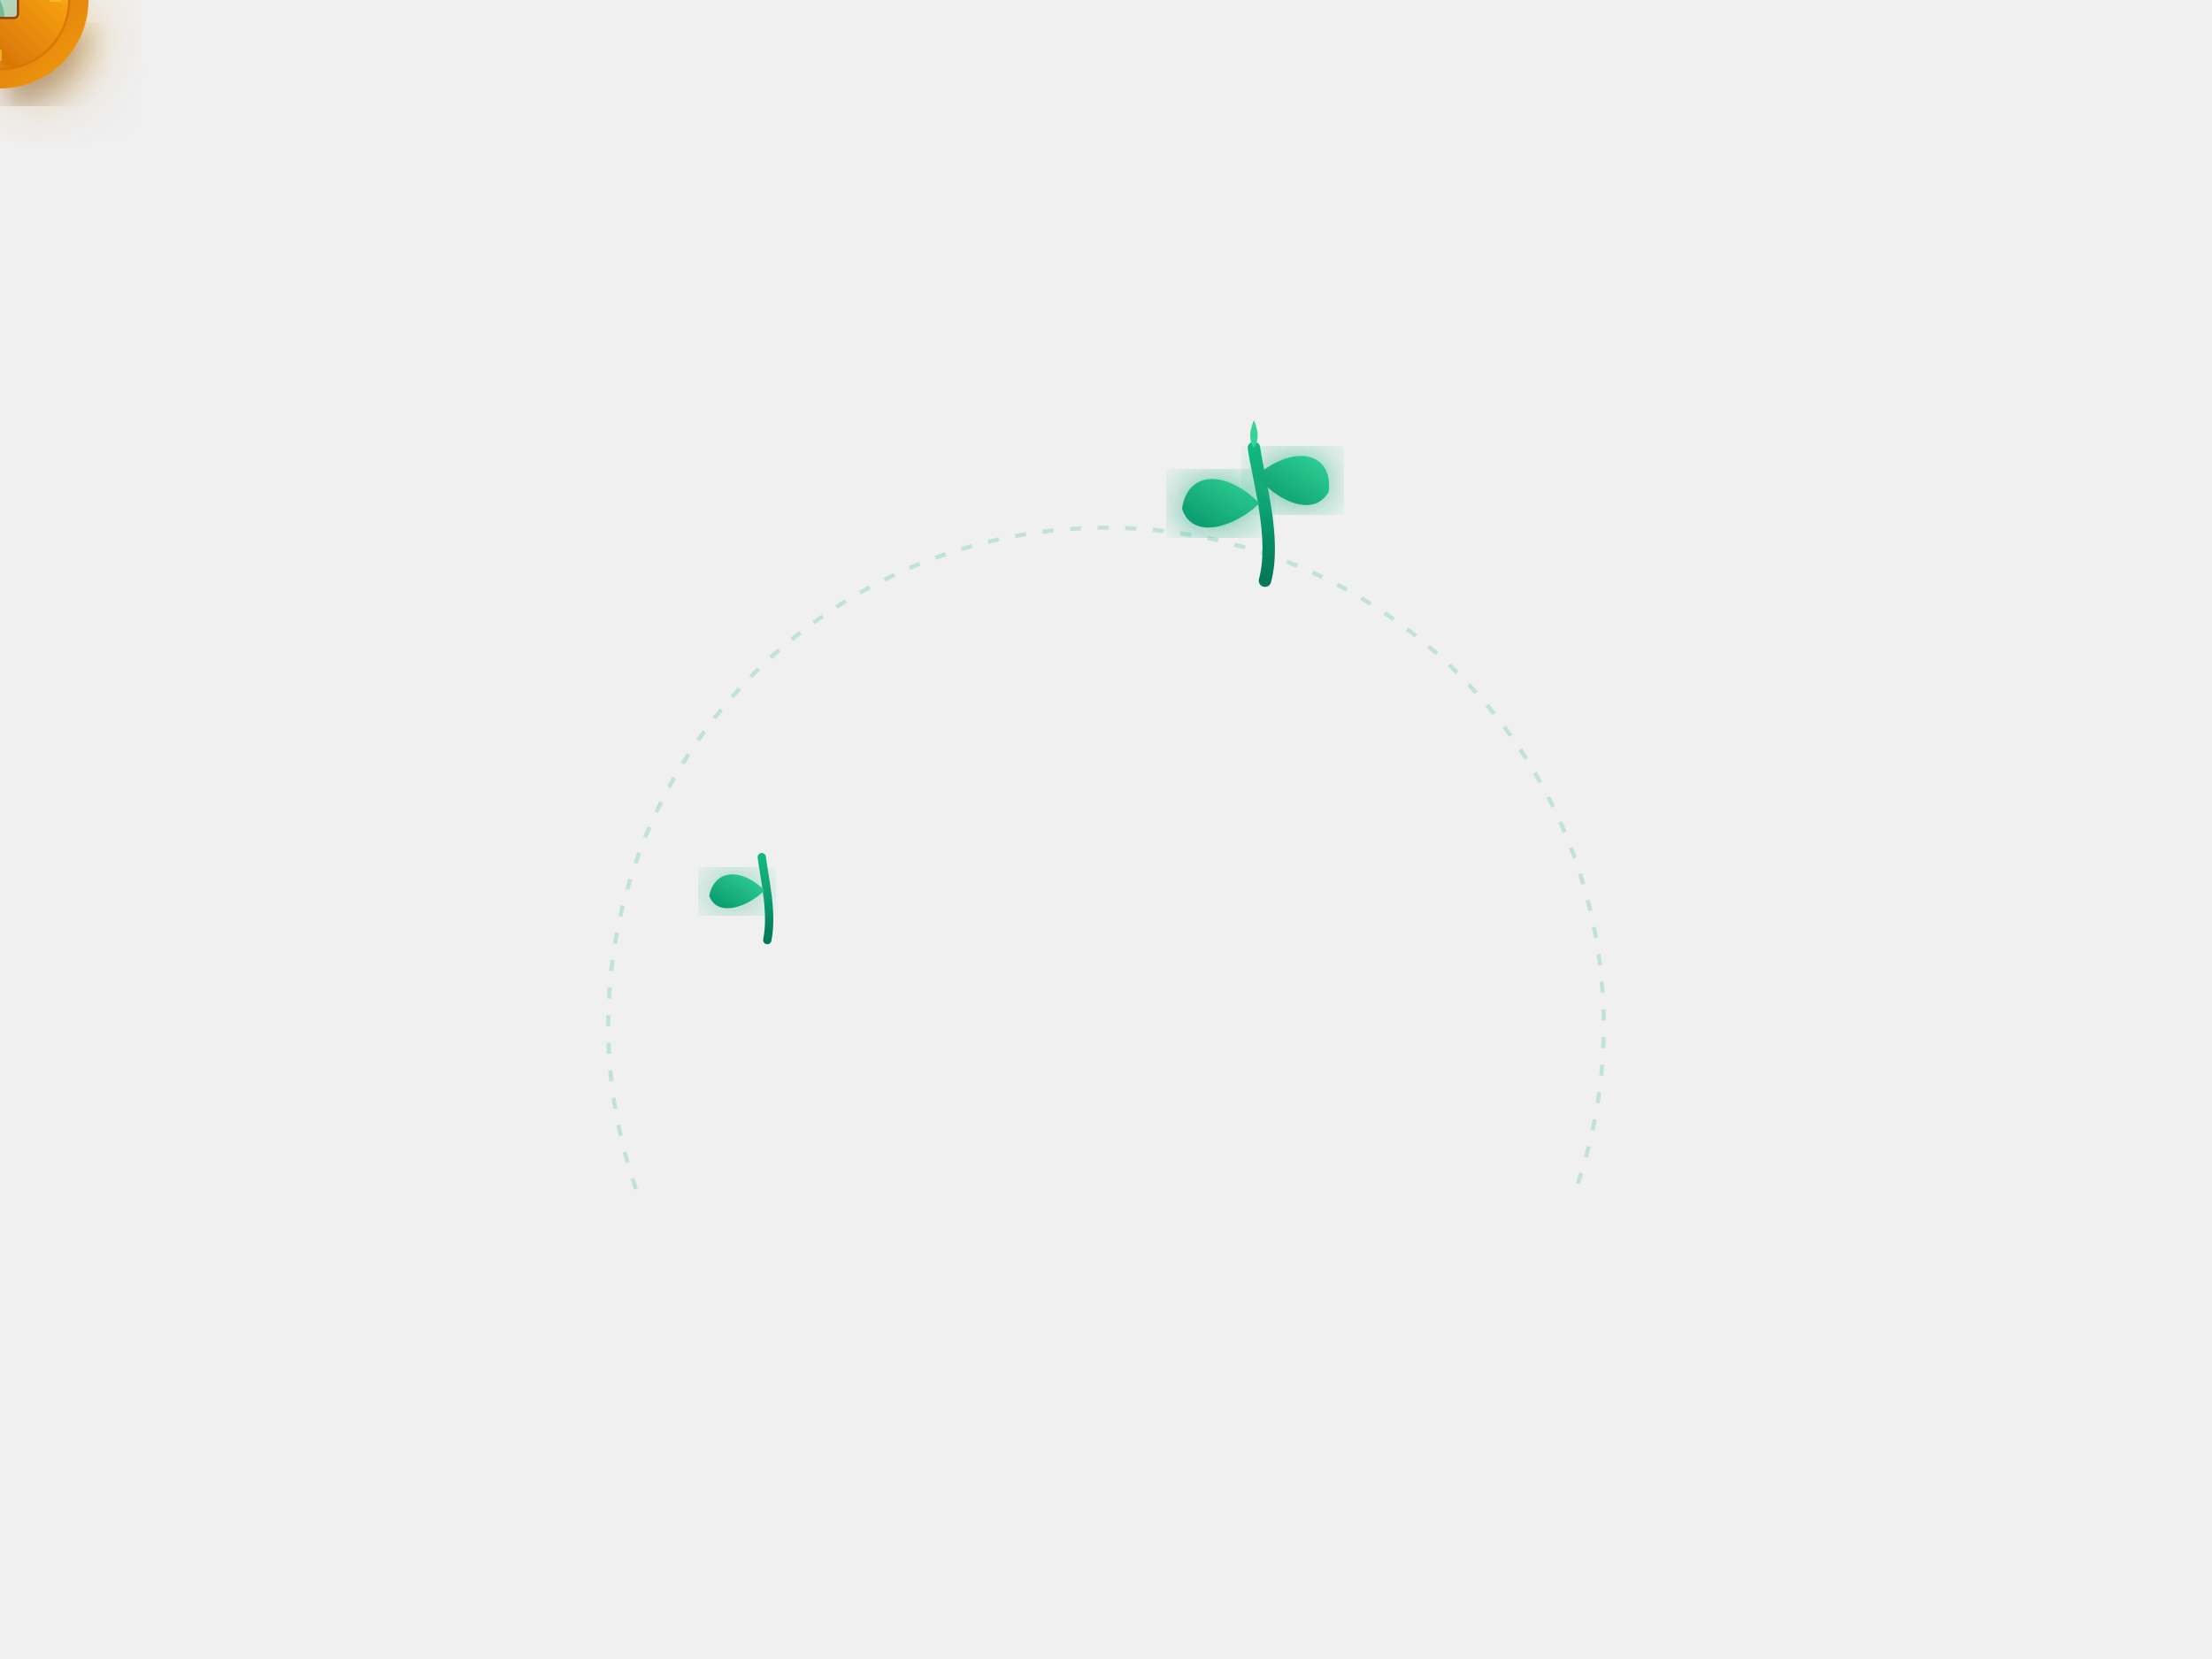
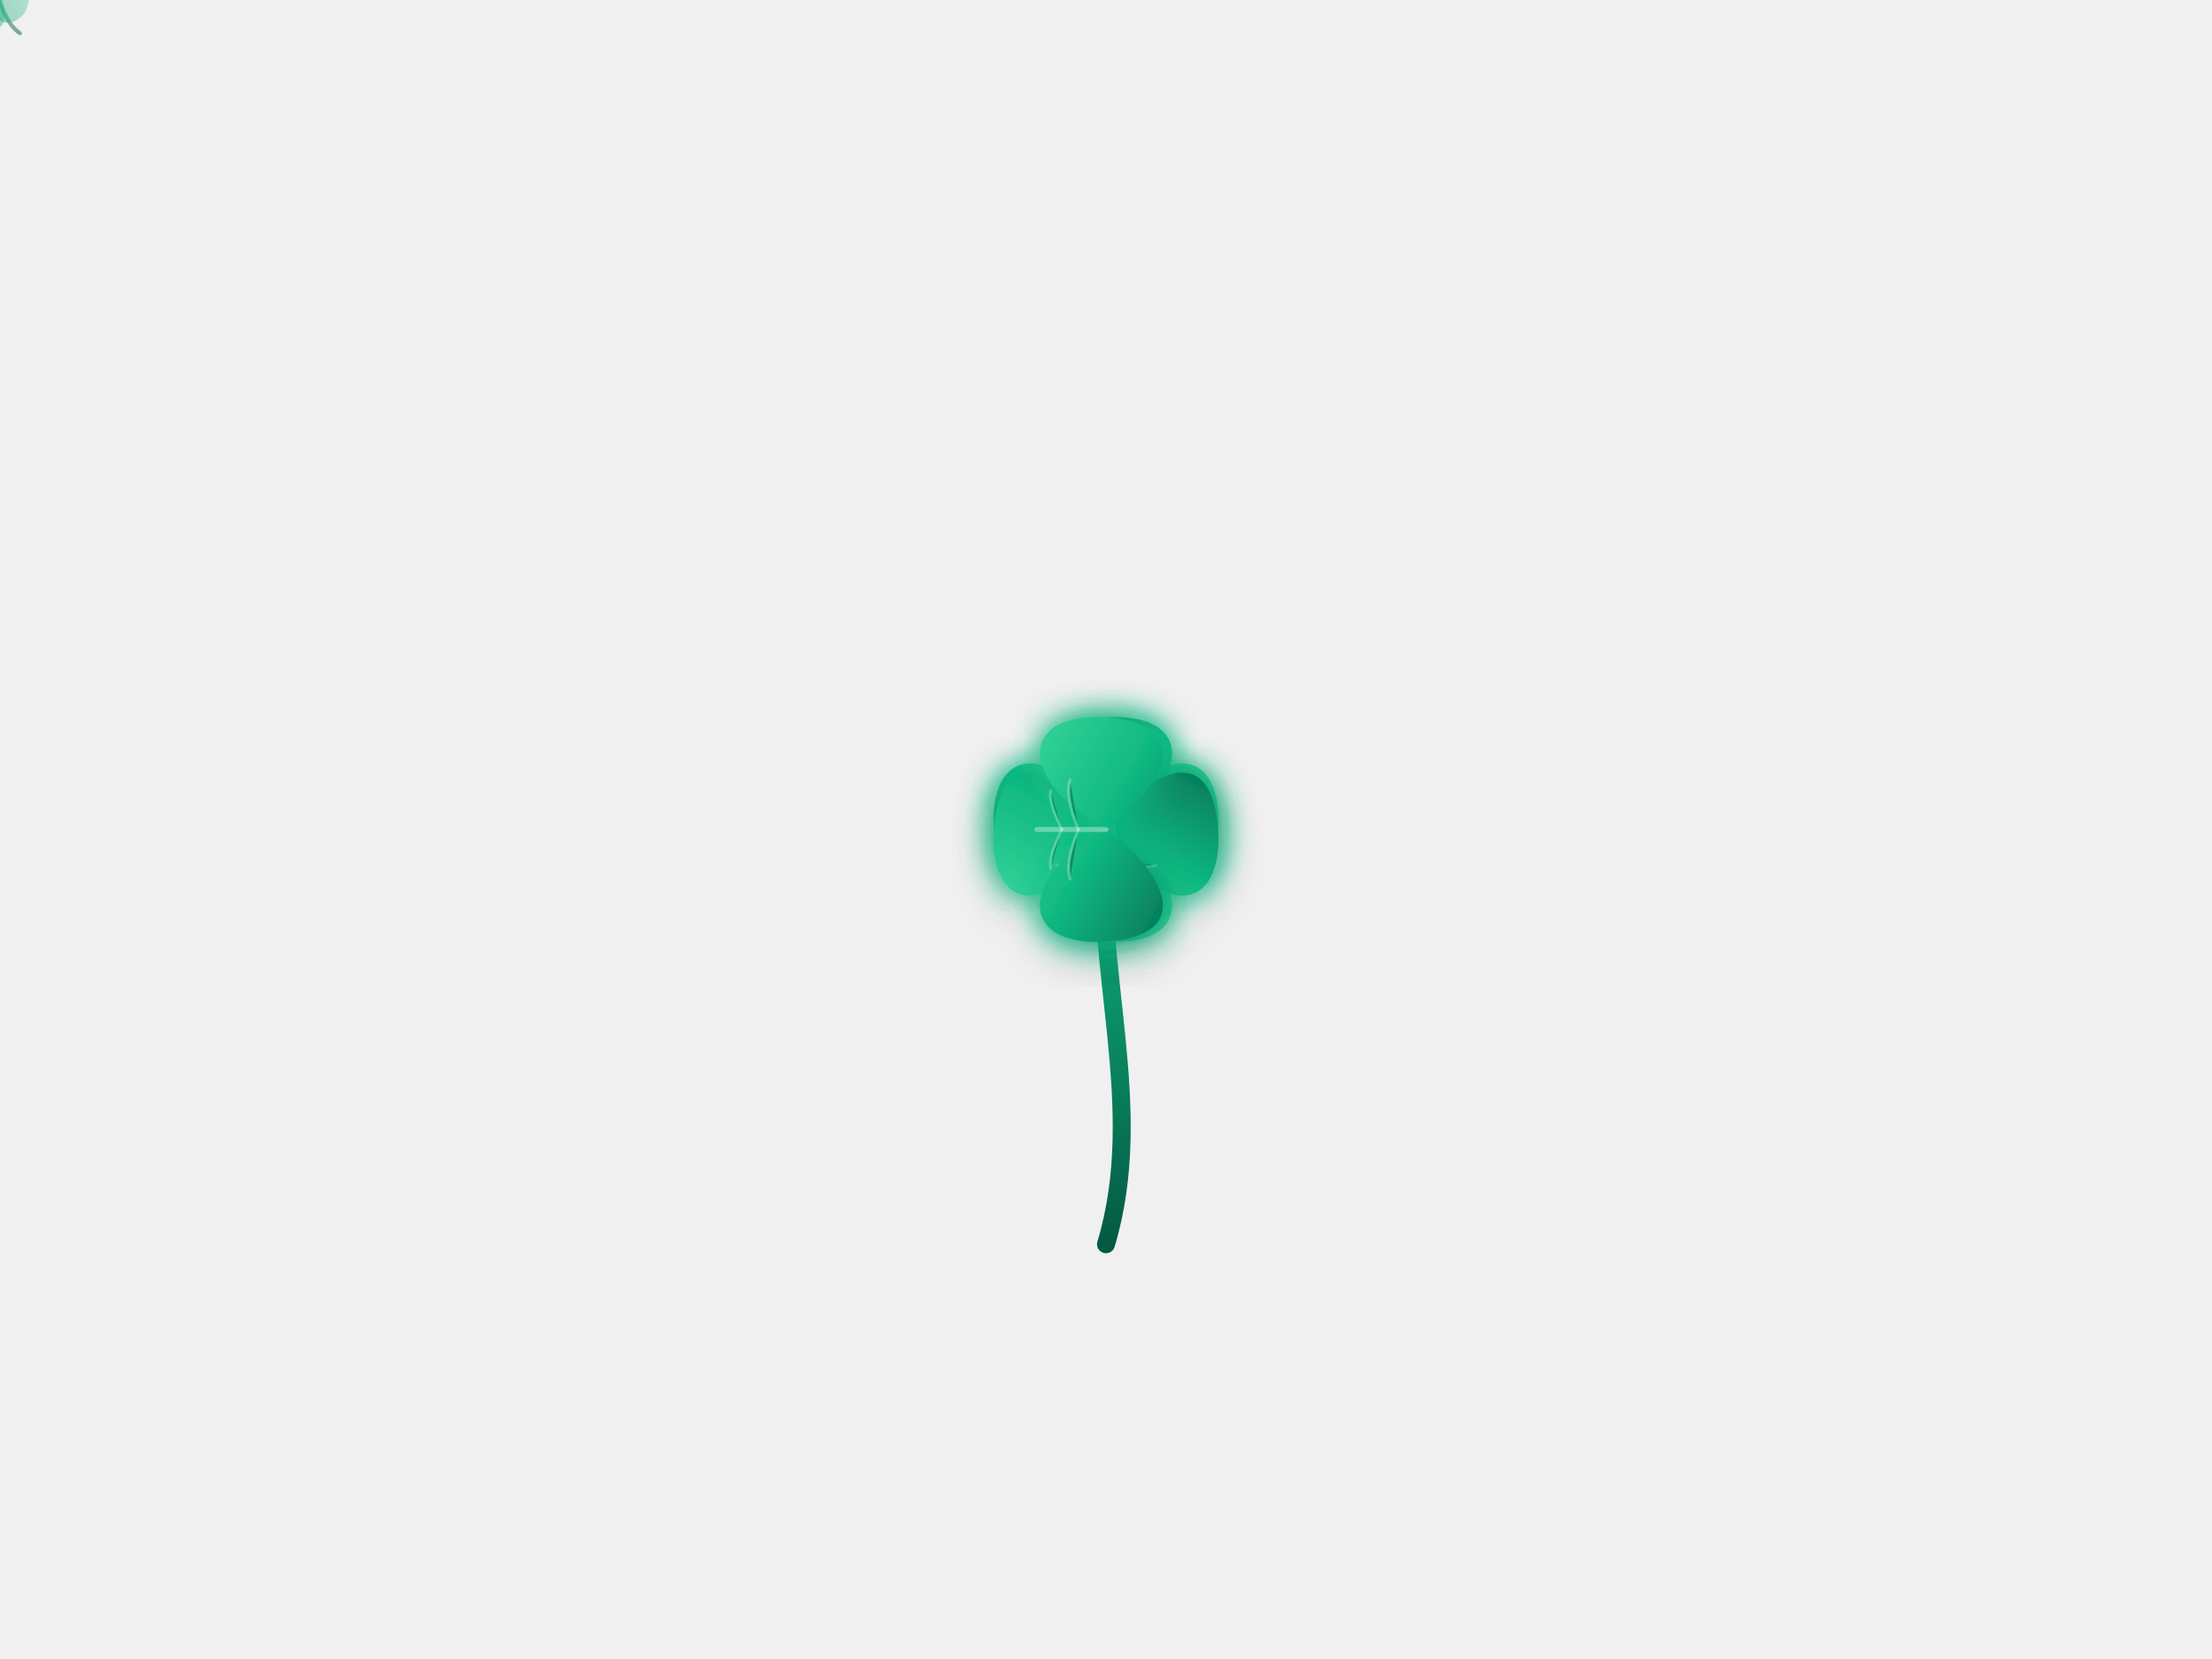
<svg xmlns="http://www.w3.org/2000/svg" viewBox="0 0 800 600" width="100%" height="100%">
  <defs>
-     <linearGradient id="platformGrad" x1="0%" y1="0%" x2="100%" y2="0%">
-       <stop offset="0%" stop-color="#10B981" stop-opacity="0" />
-       <stop offset="15%" stop-color="#10B981" stop-opacity="0.3" />
-       <stop offset="50%" stop-color="#34D399" stop-opacity="0.8" />
-       <stop offset="85%" stop-color="#10B981" stop-opacity="0.3" />
-       <stop offset="100%" stop-color="#10B981" stop-opacity="0" />
-     </linearGradient>
-     <linearGradient id="platformBase" x1="0%" y1="0%" x2="100%" y2="0%">
-       <stop offset="0%" stop-color="#047857" stop-opacity="0" />
-       <stop offset="20%" stop-color="#047857" stop-opacity="0.4" />
-       <stop offset="50%" stop-color="#047857" stop-opacity="0.7" />
-       <stop offset="80%" stop-color="#047857" stop-opacity="0.4" />
-       <stop offset="100%" stop-color="#047857" stop-opacity="0" />
-     </linearGradient>
-     <linearGradient id="barGrad1" x1="0%" y1="100%" x2="0%" y2="0%">
-       <stop offset="0%" stop-color="#045a43" />
-       <stop offset="100%" stop-color="#10B981" />
-     </linearGradient>
-     <linearGradient id="barGrad2" x1="0%" y1="100%" x2="0%" y2="0%">
+     <linearGradient id="cloverGrad" x1="0%" y1="100%" x2="100%" y2="0%">
      <stop offset="0%" stop-color="#047857" />
+       <stop offset="50%" stop-color="#10B981" />
      <stop offset="100%" stop-color="#34D399" />
    </linearGradient>
-     <linearGradient id="barGrad3" x1="0%" y1="100%" x2="0%" y2="0%">
-       <stop offset="0%" stop-color="#064e3b" />
-       <stop offset="100%" stop-color="#059669" />
-     </linearGradient>
-     <linearGradient id="goldRim" x1="0%" y1="0%" x2="100%" y2="100%">
-       <stop offset="0%" stop-color="#FCD34D" />
-       <stop offset="50%" stop-color="#D97706" />
-       <stop offset="100%" stop-color="#F59E0B" />
-     </linearGradient>
-     <linearGradient id="goldFace" x1="100%" y1="0%" x2="0%" y2="100%">
-       <stop offset="0%" stop-color="#FBE588" />
-       <stop offset="30%" stop-color="#F59E0B" />
-       <stop offset="70%" stop-color="#D97706" />
-       <stop offset="100%" stop-color="#FCD34D" />
-     </linearGradient>
    <linearGradient id="stemGrad" x1="0%" y1="100%" x2="0%" y2="0%">
-       <stop offset="0%" stop-color="#047857" />
+       <stop offset="0%" stop-color="#045a43" />
      <stop offset="100%" stop-color="#10B981" />
    </linearGradient>
    <linearGradient id="leafGrad" x1="0%" y1="100%" x2="100%" y2="0%">
      <stop offset="0%" stop-color="#059669" />
      <stop offset="100%" stop-color="#34D399" />
    </linearGradient>
    <filter id="softGlow" x="-20%" y="-20%" width="140%" height="140%">
-       <feGaussianBlur stdDeviation="8" result="blur" />
+       <feGaussianBlur stdDeviation="6" result="blur" />
      <feComposite in="SourceGraphic" in2="blur" operator="over" />
    </filter>
-     <filter id="coinGlow" x="-30%" y="-30%" width="160%" height="160%">
-       <feGaussianBlur stdDeviation="12" result="blur" />
-       <feComponentTransfer in="blur" result="glow">
-         <feFuncA type="linear" slope="0.6" />
-       </feComponentTransfer>
-       <feMerge>
-         <feMergeNode in="glow" />
-         <feMergeNode in="SourceGraphic" />
-       </feMerge>
+     <filter id="dropShadow" x="-20%" y="-20%" width="140%" height="140%">
+       <feDropShadow dx="0" dy="6" stdDeviation="5" flood-color="#000000" flood-opacity="0.15" />
    </filter>
-     <filter id="dropShadow" x="-10%" y="-10%" width="120%" height="130%">
-       <feDropShadow dx="0" dy="8" stdDeviation="6" flood-color="#000000" flood-opacity="0.35" />
-     </filter>
-     <mask id="coinHole">
-       <rect x="-100" y="-100" width="200" height="200" fill="#ffffff" />
-       <rect x="-6.5" y="-6.5" width="13" height="13" rx="1.5" fill="#000000" />
-     </mask>
-     <radialGradient id="sparkGlow" cx="50%" cy="50%" r="50%">
-       <stop offset="0%" stop-color="#FCD34D" stop-opacity="1" />
-       <stop offset="100%" stop-color="#F59E0B" stop-opacity="0" />
-     </radialGradient>
  </defs>
-   <path d="M 230 430 A 180 180 0 1 1 570 430" fill="none" stroke="#10B981" stroke-width="1.5" stroke-dasharray="4,6" opacity="0.22" />
-   <g filter="url(#dropShadow)">
-     <line x1="150" y1="450" x2="650" y2="450" stroke="url(#platformBase)" stroke-width="6" stroke-linecap="round" />
-     <line x1="180" y1="450" x2="620" y2="450" stroke="url(#platformGrad)" stroke-width="2" stroke-linecap="round" />
-   </g>
  <g>
    <animateMotion path="M 120 -50 C 90 100, 220 220, 100 350 S 200 480, 80 650" dur="14s" repeatCount="indefinite" rotate="auto" />
    <g>
      <animateTransform attributeName="transform" type="rotate" values="0; 360" dur="7s" repeatCount="indefinite" />
-       <path d="M 0 0 C -10 -5 -15 5 -10 12 C -5 15 5 10 0 0 Z" fill="#047857" opacity="0.4" transform="scale(1.2)" />
+       <g transform="scale(1.2)">
+         <path d="M 0 0 C -8 -10 -15 -5 -10 5 C -5 12 5 10 0 0 Z" fill="url(#leafGrad)" opacity="0.45" />
+         <path d="M 0 0 C 1 4 3 8 6 10" stroke="url(#stemGrad)" stroke-width="1.2" stroke-linecap="round" fill="none" opacity="0.5" />
+       </g>
    </g>
  </g>
  <g>
    <animateMotion path="M 680 -50 C 720 120, 580 260, 680 390 S 550 500, 640 650" dur="12s" repeatCount="indefinite" rotate="auto" />
    <g>
      <animateTransform attributeName="transform" type="rotate" values="360; 0" dur="6s" repeatCount="indefinite" />
-       <path d="M 0 0 C 12 -5 18 5 12 12 C 5 15 -5 10 0 0 Z" fill="#10B981" opacity="0.3" transform="scale(0.9)" />
-     </g>
-   </g>
-   <rect x="250" y="450" width="55" height="0" rx="8" fill="url(#barGrad1)" filter="url(#dropShadow)">
-     <animate attributeName="height" from="0" to="110" dur="1s" begin="0.2s" fill="freeze" calcMode="spline" keyTimes="0;1" keySplines="0.175, 0.885, 0.32, 1.1" />
-     <animate attributeName="y" from="450" to="340" dur="1s" begin="0.2s" fill="freeze" calcMode="spline" keyTimes="0;1" keySplines="0.175, 0.885, 0.32, 1.1" />
-   </rect>
-   <rect x="340" y="450" width="55" height="0" rx="8" fill="url(#barGrad2)" filter="url(#dropShadow)">
-     <animate attributeName="height" from="0" to="170" dur="1.1s" begin="0.5s" fill="freeze" calcMode="spline" keyTimes="0;1" keySplines="0.175, 0.885, 0.32, 1.1" />
-     <animate attributeName="y" from="450" to="280" dur="1.1s" begin="0.5s" fill="freeze" calcMode="spline" keyTimes="0;1" keySplines="0.175, 0.885, 0.32, 1.1" />
-   </rect>
-   <rect x="430" y="450" width="55" height="0" rx="8" fill="url(#barGrad3)" filter="url(#dropShadow)">
-     <animate attributeName="height" from="0" to="240" dur="1.2s" begin="0.8s" fill="freeze" calcMode="spline" keyTimes="0;1" keySplines="0.175, 0.885, 0.32, 1.15" />
-     <animate attributeName="y" from="450" to="210" dur="1.2s" begin="0.8s" fill="freeze" calcMode="spline" keyTimes="0;1" keySplines="0.175, 0.885, 0.32, 1.15" />
-   </rect>
-   <g transform="translate(277.5, 340)">
-     <g>
-       <animateTransform attributeName="transform" type="scale" from="0 0" to="1 1" dur="1.0s" begin="1.0s" fill="freeze" calcMode="spline" keyTimes="0;1" keySplines="0.175, 0.885, 0.32, 1.25" />
-       <path d="M 0 0 C 2 -10 -1 -22 -2 -30" stroke="url(#stemGrad)" stroke-width="3" stroke-linecap="round" fill="none" />
-       <g transform="translate(-1, -18)">
-         <g>
-           <animateTransform attributeName="transform" type="scale" from="0 0" to="1 1" dur="0.8s" begin="1.0s" fill="freeze" />
-           <g>
-             <animateTransform attributeName="transform" type="rotate" values="-30; -10; -30" dur="5.5s" begin="1.8s" repeatCount="indefinite" calcMode="spline" keyTimes="0; 0.5; 1" keySplines="0.445, 0.05, 0.55, 0.95; 0.445, 0.05, 0.55, 0.95" />
-             <path d="M 0 0 C -8 -8 -18 -8 -20 2 C -17 10 -6 6 0 0 Z" fill="url(#leafGrad)" filter="url(#softGlow)" />
-           </g>
-         </g>
+       <g transform="scale(0.9)">
+         <path d="M 0 0 C 8 -10 15 -5 10 5 C 5 12 -5 10 0 0 Z" fill="url(#leafGrad)" opacity="0.35" />
+         <path d="M 0 0 C -1 4 -3 8 -6 10" stroke="url(#stemGrad)" stroke-width="1.0" stroke-linecap="round" fill="none" opacity="0.4" />
      </g>
    </g>
  </g>
-   <g transform="translate(457.5, 210)">
-     <g>
-       <animateTransform attributeName="transform" type="scale" from="0 0" to="1 1" dur="1.2s" begin="1.6s" fill="freeze" calcMode="spline" keyTimes="0;1" keySplines="0.175, 0.885, 0.32, 1.275" />
-       <animateTransform attributeName="transform" type="scale" values="1 1; 1 0.75; 1 1.10; 1 0.92; 1 1.03; 1 1" keyTimes="0; 0.15; 0.35; 0.55; 0.75; 1" dur="1.2s" begin="3.3s" fill="freeze" additive="sum" calcMode="spline" keySplines="0.33, 1, 0.68, 1; 0.33, 1, 0.68, 1; 0.33, 1, 0.68, 1; 0.33, 1, 0.68, 1; 0.33, 1, 0.68, 1" />
-       <path d="M 0 0 C 4 -15 -2 -35 -4 -48" stroke="url(#stemGrad)" stroke-width="4.5" stroke-linecap="round" fill="none" />
-       <g transform="translate(-2, -28)">
-         <g>
-           <animateTransform attributeName="transform" type="scale" from="0 0" to="1 1" dur="0.9s" begin="1.6s" fill="freeze" calcMode="spline" keyTimes="0;1" keySplines="0.175, 0.885, 0.32, 1.15" />
-           <g>
-             <animateTransform attributeName="transform" type="rotate" values="-40; -15; -40" dur="6s" begin="2.5s" repeatCount="indefinite" calcMode="spline" keyTimes="0; 0.5; 1" keySplines="0.445, 0.05, 0.55, 0.95; 0.445, 0.05, 0.55, 0.95" />
-             <path d="M 0 0 C -12 -12 -26 -12 -28 2 C -24 14 -8 8 0 0 Z" fill="url(#leafGrad)" filter="url(#softGlow)" />
-           </g>
-         </g>
+   <g transform="translate(400, 450)">
+     <animateTransform attributeName="transform" type="rotate" values="-3; 4; -3" dur="8s" repeatCount="indefinite" calcMode="spline" keyTimes="0; 0.5; 1" keySplines="0.44, 0.05, 0.55, 0.95; 0.44, 0.05, 0.55, 0.95" additive="sum" />
+     <path d="M 0 0 C 15 -50 -5 -100 0 -150" stroke="url(#stemGrad)" stroke-width="6.5" stroke-linecap="round" fill="none" />
+     <g transform="translate(0, -150)" filter="url(#dropShadow)">
+       <g transform="rotate(0)">
+         <path d="M 0 0 C -20 -35 -45 -30 -40 5 C -35 35 -10 15 0 0 C 10 15 35 35 40 5 C 45 -30 20 -35 0 0 Z" fill="url(#cloverGrad)" filter="url(#softGlow)" />
+         <path d="M 0 0 L 0 -25" stroke="#ffffff" stroke-width="1.8" opacity="0.35" stroke-linecap="round" />
+         <path d="M 0 -10 Q -12 -15 -18 -13 M 0 -16 Q -10 -21 -14 -20" stroke="#ffffff" stroke-width="1.0" opacity="0.25" stroke-linecap="round" />
+         <path d="M 0 -10 Q 12 -15 18 -13 M 0 -16 Q 10 -21 14 -20" stroke="#ffffff" stroke-width="1.0" opacity="0.25" stroke-linecap="round" />
      </g>
-       <g transform="translate(-3, -38)">
-         <g>
-           <animateTransform attributeName="transform" type="scale" from="0 0" to="1 1" dur="0.9s" begin="1.78s" fill="freeze" calcMode="spline" keyTimes="0;1" keySplines="0.175, 0.885, 0.32, 1.15" />
-           <g>
-             <animateTransform attributeName="transform" type="rotate" values="40; 20; 40" dur="6.5s" begin="2.68s" repeatCount="indefinite" calcMode="spline" keyTimes="0; 0.5; 1" keySplines="0.445, 0.05, 0.55, 0.95; 0.445, 0.05, 0.55, 0.95" />
-             <path d="M 0 0 C 14 -12 28 -8 26 6 C 20 16 6 8 0 0 Z" fill="url(#leafGrad)" filter="url(#softGlow)" />
-           </g>
-         </g>
+       <g transform="rotate(90)">
+         <path d="M 0 0 C -20 -35 -45 -30 -40 5 C -35 35 -10 15 0 0 C 10 15 35 35 40 5 C 45 -30 20 -35 0 0 Z" fill="url(#cloverGrad)" filter="url(#softGlow)" />
+         <path d="M 0 0 L 0 -25" stroke="#ffffff" stroke-width="1.8" opacity="0.35" stroke-linecap="round" />
+         <path d="M 0 -10 Q -12 -15 -18 -13 M 0 -16 Q -10 -21 -14 -20" stroke="#ffffff" stroke-width="1.0" opacity="0.25" stroke-linecap="round" />
+         <path d="M 0 -10 Q 12 -15 18 -13 M 0 -16 Q 10 -21 14 -20" stroke="#ffffff" stroke-width="1.0" opacity="0.25" stroke-linecap="round" />
      </g>
-       <path d="M -4 -48 C -7 -52 -4 -58 -4 -58 C -4 -58 -1 -52 -4 -48 Z" fill="#34D399" />
-     </g>
-   </g>
-   <g>
-     <animateTransform attributeName="transform" type="translate" values="457.5 -100; 457.5 125; 457.5 90; 457.5 125; 457.5 115; 457.5 120" keyTimes="0; 0.55; 0.72; 0.85; 0.93; 1" keySplines="0.47, 0, 0.745, 0.715; 0.33, 1, 0.68, 1; 0.47, 0, 0.745, 0.715; 0.33, 1, 0.68, 1; 0.47, 0, 0.745, 0.715" calcMode="spline" dur="1.8s" begin="2.3s" fill="freeze" />
-     <animateTransform attributeName="transform" type="rotate" values="0; -12; 18; -10; 6; -3; 0" keyTimes="0; 0.55; 0.72; 0.85; 0.93; 0.97; 1" keySplines="0.4, 0, 0.2, 1; 0.33, 1, 0.68, 1; 0.33, 1, 0.68, 1; 0.33, 1, 0.68, 1; 0.33, 1, 0.68, 1; 0.33, 1, 0.68, 1" calcMode="spline" dur="1.8s" begin="2.3s" fill="freeze" additive="sum" />
-     <g>
-       <animateTransform attributeName="transform" type="translate" values="0 0; 0 -8; 0 0" dur="4.5s" begin="4.1s" repeatCount="indefinite" calcMode="spline" keyTimes="0; 0.5; 1" keySplines="0.445, 0.05, 0.55, 0.95; 0.445, 0.05, 0.55, 0.95" />
-       <g filter="url(#coinGlow)">
-         <animateTransform attributeName="transform" type="scale" values="1 1; 0.02 1; -1 1; 0.02 1; 1 1" dur="3.2s" repeatCount="indefinite" keyTimes="0; 0.25; 0.5; 0.75; 1" keySplines="0.455, 0.03, 0.515, 0.955; 0.455, 0.03, 0.515, 0.955; 0.455, 0.03, 0.515, 0.955; 0.455, 0.03, 0.515, 0.955" calcMode="spline" />
-         <circle cx="0" cy="0" r="32" fill="url(#goldRim)" filter="url(#dropShadow)" mask="url(#coinHole)" />
-         <circle cx="0" cy="0" r="25" fill="url(#goldFace)" stroke="#D97706" stroke-width="0.8" mask="url(#coinHole)" />
-         <rect x="-6.5" y="-6.5" width="13" height="13" rx="1.5" fill="none" stroke="#92400E" stroke-width="0.8" />
-         <g stroke="#FCD34D" stroke-width="1.2" opacity="0.6">
-           <line x1="0" y1="-18" x2="0" y2="-22" />
-           <line x1="0" y1="18" x2="0" y2="22" />
-           <line x1="-18" y1="0" x2="-22" y2="0" />
-           <line x1="18" y1="0" x2="22" y2="0" />
-         </g>
+       <g transform="rotate(180)">
+         <path d="M 0 0 C -20 -35 -45 -30 -40 5 C -35 35 -10 15 0 0 C 10 15 35 35 40 5 C 45 -30 20 -35 0 0 Z" fill="url(#cloverGrad)" filter="url(#softGlow)" />
+         <path d="M 0 0 L 0 -25" stroke="#ffffff" stroke-width="1.8" opacity="0.35" stroke-linecap="round" />
+         <path d="M 0 -10 Q -12 -15 -18 -13 M 0 -16 Q -10 -21 -14 -20" stroke="#ffffff" stroke-width="1.0" opacity="0.25" stroke-linecap="round" />
+         <path d="M 0 -10 Q 12 -15 18 -13 M 0 -16 Q 10 -21 14 -20" stroke="#ffffff" stroke-width="1.0" opacity="0.25" stroke-linecap="round" />
+       </g>
+       <g transform="rotate(270)">
+         <path d="M 0 0 C -20 -35 -45 -30 -40 5 C -35 35 -10 15 0 0 C 10 15 35 35 40 5 C 45 -30 20 -35 0 0 Z" fill="url(#cloverGrad)" filter="url(#softGlow)" />
+         <path d="M 0 0 L 0 -25" stroke="#ffffff" stroke-width="1.8" opacity="0.35" stroke-linecap="round" />
+         <path d="M 0 -10 Q -12 -15 -18 -13 M 0 -16 Q -10 -21 -14 -20" stroke="#ffffff" stroke-width="1.0" opacity="0.25" stroke-linecap="round" />
+         <path d="M 0 -10 Q 12 -15 18 -13 M 0 -16 Q 10 -21 14 -20" stroke="#ffffff" stroke-width="1.0" opacity="0.25" stroke-linecap="round" />
      </g>
    </g>
  </g>
-   <g transform="translate(457.5, 125)">
-     <circle cx="0" cy="0" r="4" fill="url(#sparkGlow)" opacity="0">
-       <animate attributeName="opacity" values="0; 1; 0.8; 0" dur="1.2s" begin="3.3s" fill="freeze" />
-       <animateTransform attributeName="transform" type="translate" values="0 0; -45 -55" dur="1.2s" begin="3.3s" fill="freeze" calcMode="spline" keyTimes="0; 1" keySplines="0.1, 0.8, 0.3, 1" />
-     </circle>
-     <circle cx="0" cy="0" r="5" fill="url(#sparkGlow)" opacity="0">
-       <animate attributeName="opacity" values="0; 1; 0.8; 0" dur="1.4s" begin="3.3s" fill="freeze" />
-       <animateTransform attributeName="transform" type="translate" values="0 0; 50 -45" dur="1.4s" begin="3.3s" fill="freeze" calcMode="spline" keyTimes="0; 1" keySplines="0.1, 0.8, 0.3, 1" />
-     </circle>
-     <circle cx="0" cy="0" r="3.5" fill="#34D399" opacity="0" filter="url(#softGlow)">
-       <animate attributeName="opacity" values="0; 0.9; 0.6; 0" dur="1s" begin="3.35s" fill="freeze" />
-       <animateTransform attributeName="transform" type="translate" values="0 0; -65 -15" dur="1s" begin="3.35s" fill="freeze" calcMode="spline" keyTimes="0; 1" keySplines="0.1, 0.8, 0.3, 1" />
-     </circle>
-     <circle cx="0" cy="0" r="4.5" fill="#10B981" opacity="0" filter="url(#softGlow)">
-       <animate attributeName="opacity" values="0; 0.9; 0.6; 0" dur="1.1s" begin="3.3s" fill="freeze" />
-       <animateTransform attributeName="transform" type="translate" values="0 0; 70 5" dur="1.1s" begin="3.3s" fill="freeze" calcMode="spline" keyTimes="0; 1" keySplines="0.1, 0.8, 0.3, 1" />
-     </circle>
-     <circle cx="0" cy="0" r="3.5" fill="url(#sparkGlow)" opacity="0">
-       <animate attributeName="opacity" values="0; 1; 0" dur="1.5s" begin="3.32s" fill="freeze" />
-       <animateTransform attributeName="transform" type="translate" values="0 0; -5 -80" dur="1.5s" begin="3.32s" fill="freeze" calcMode="spline" keyTimes="0; 1" keySplines="0.15, 0.85, 0.35, 1" />
-     </circle>
-   </g>
</svg>
